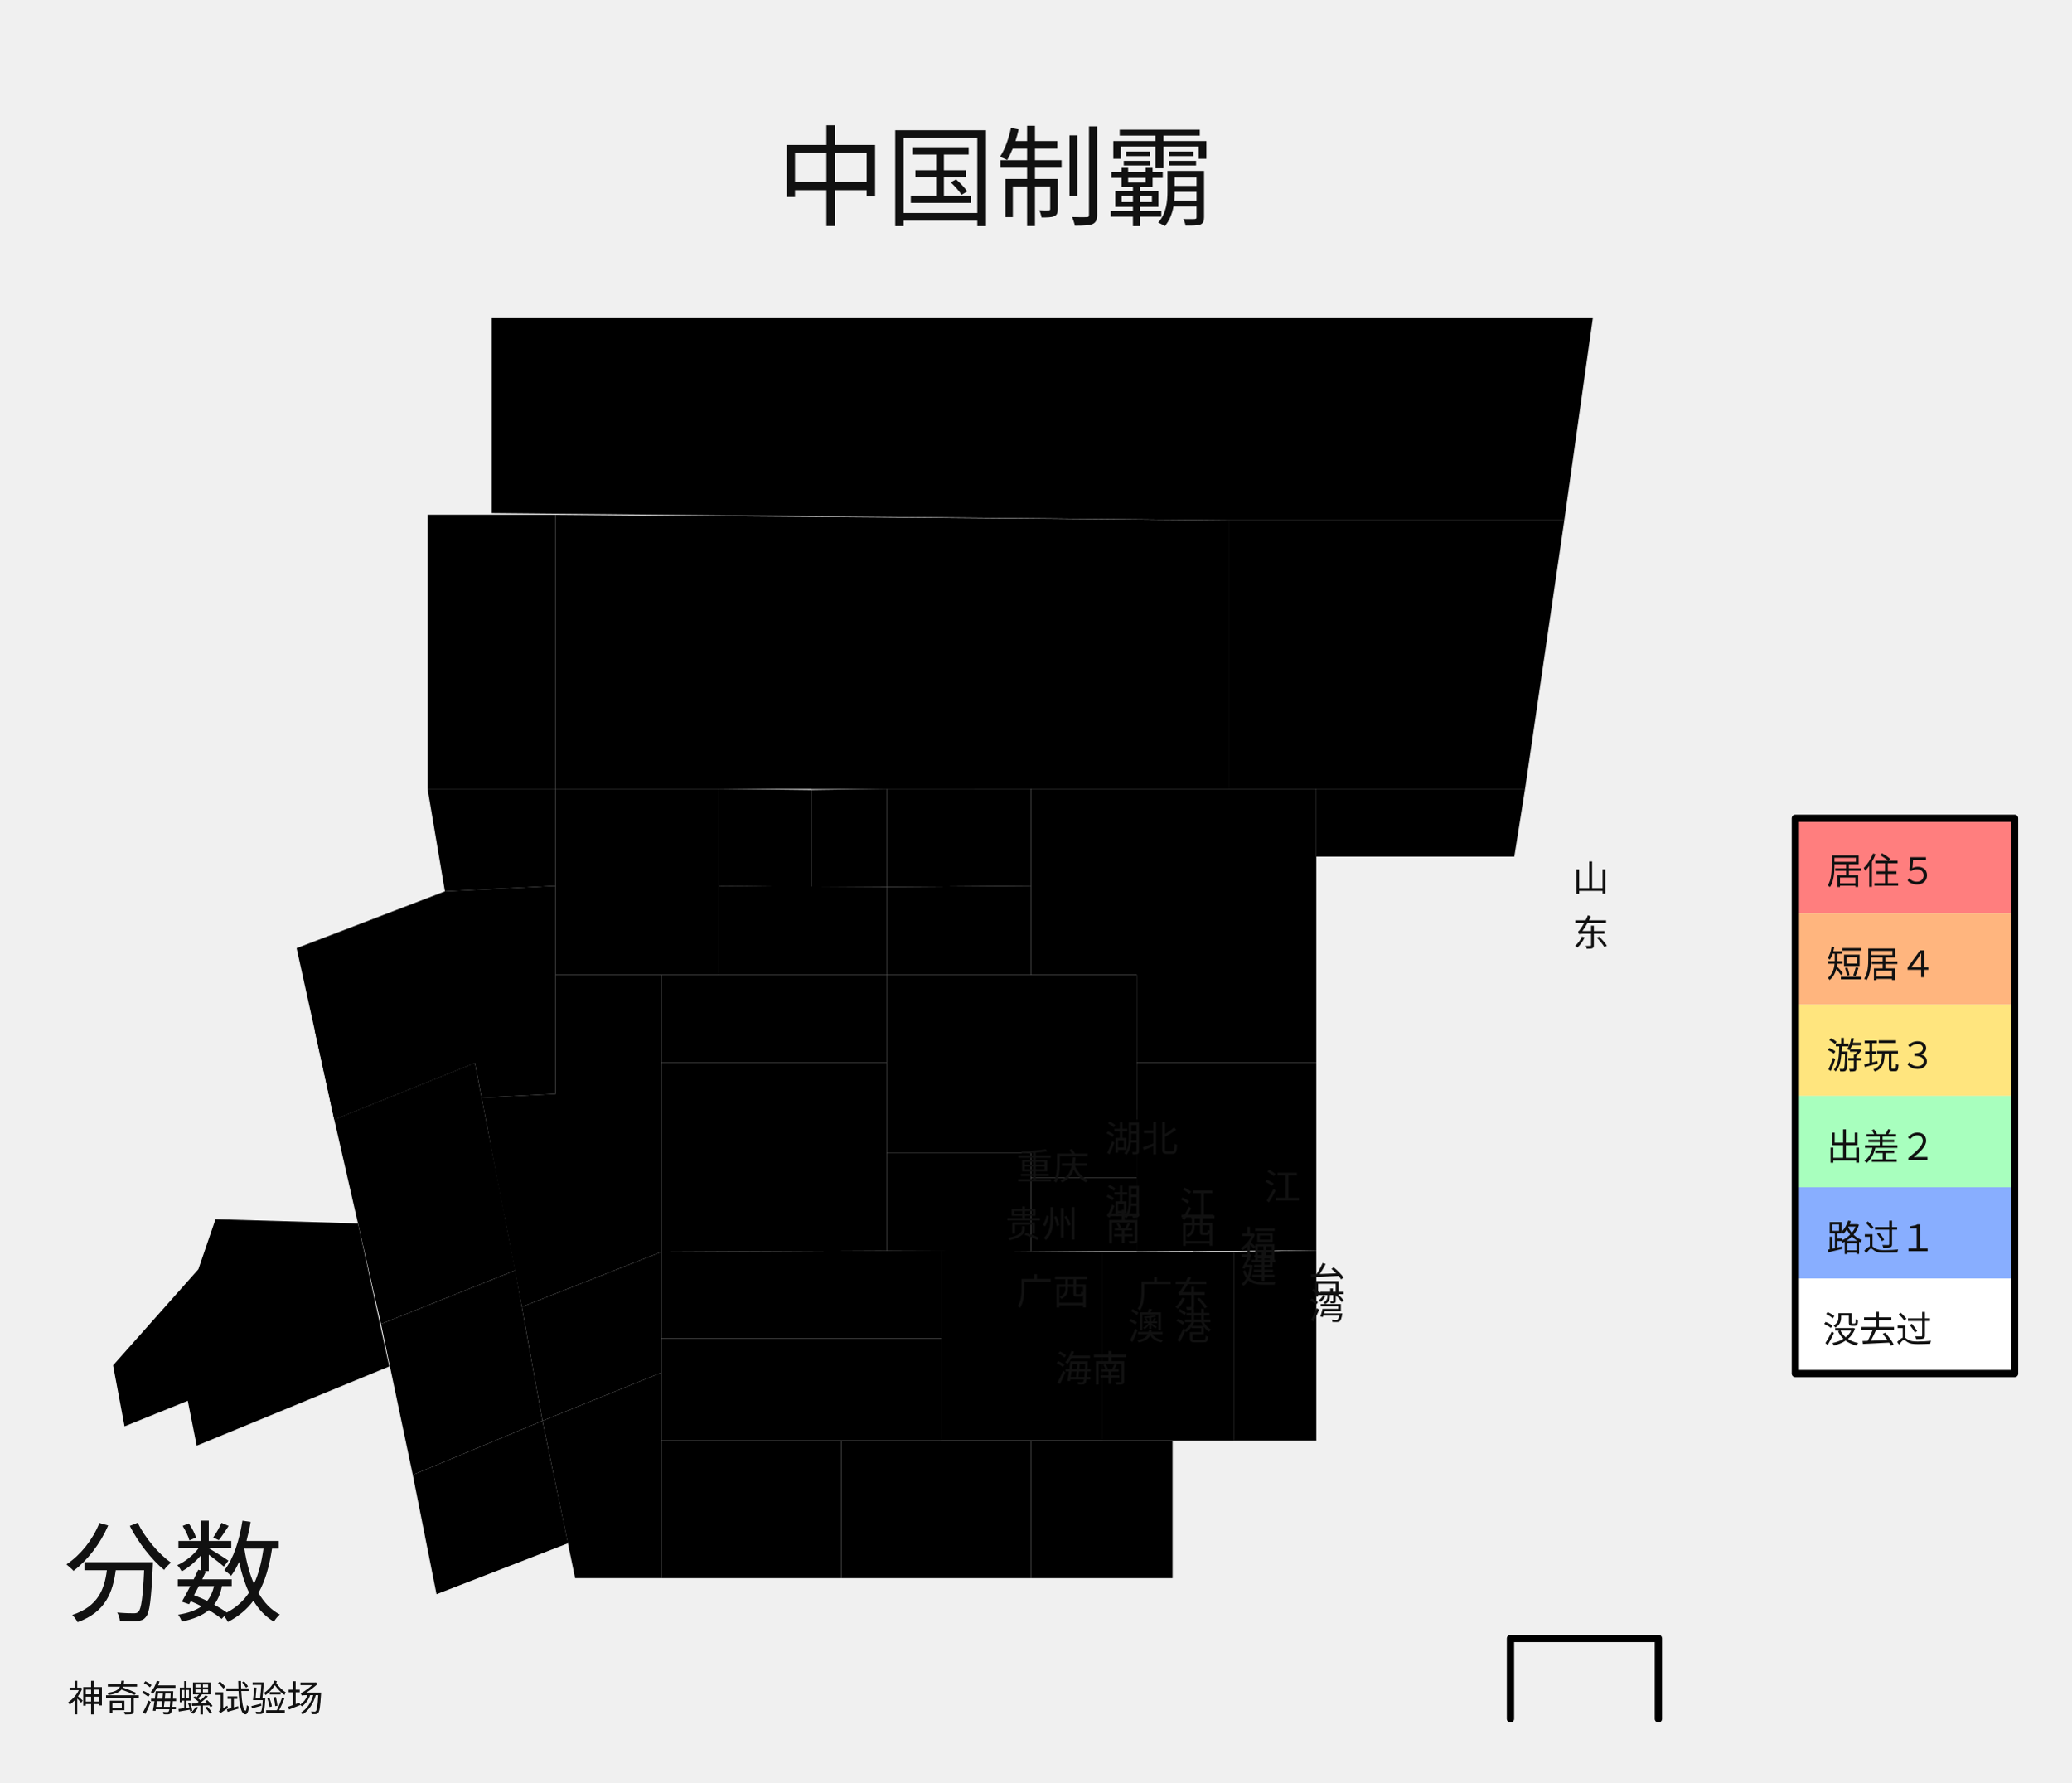
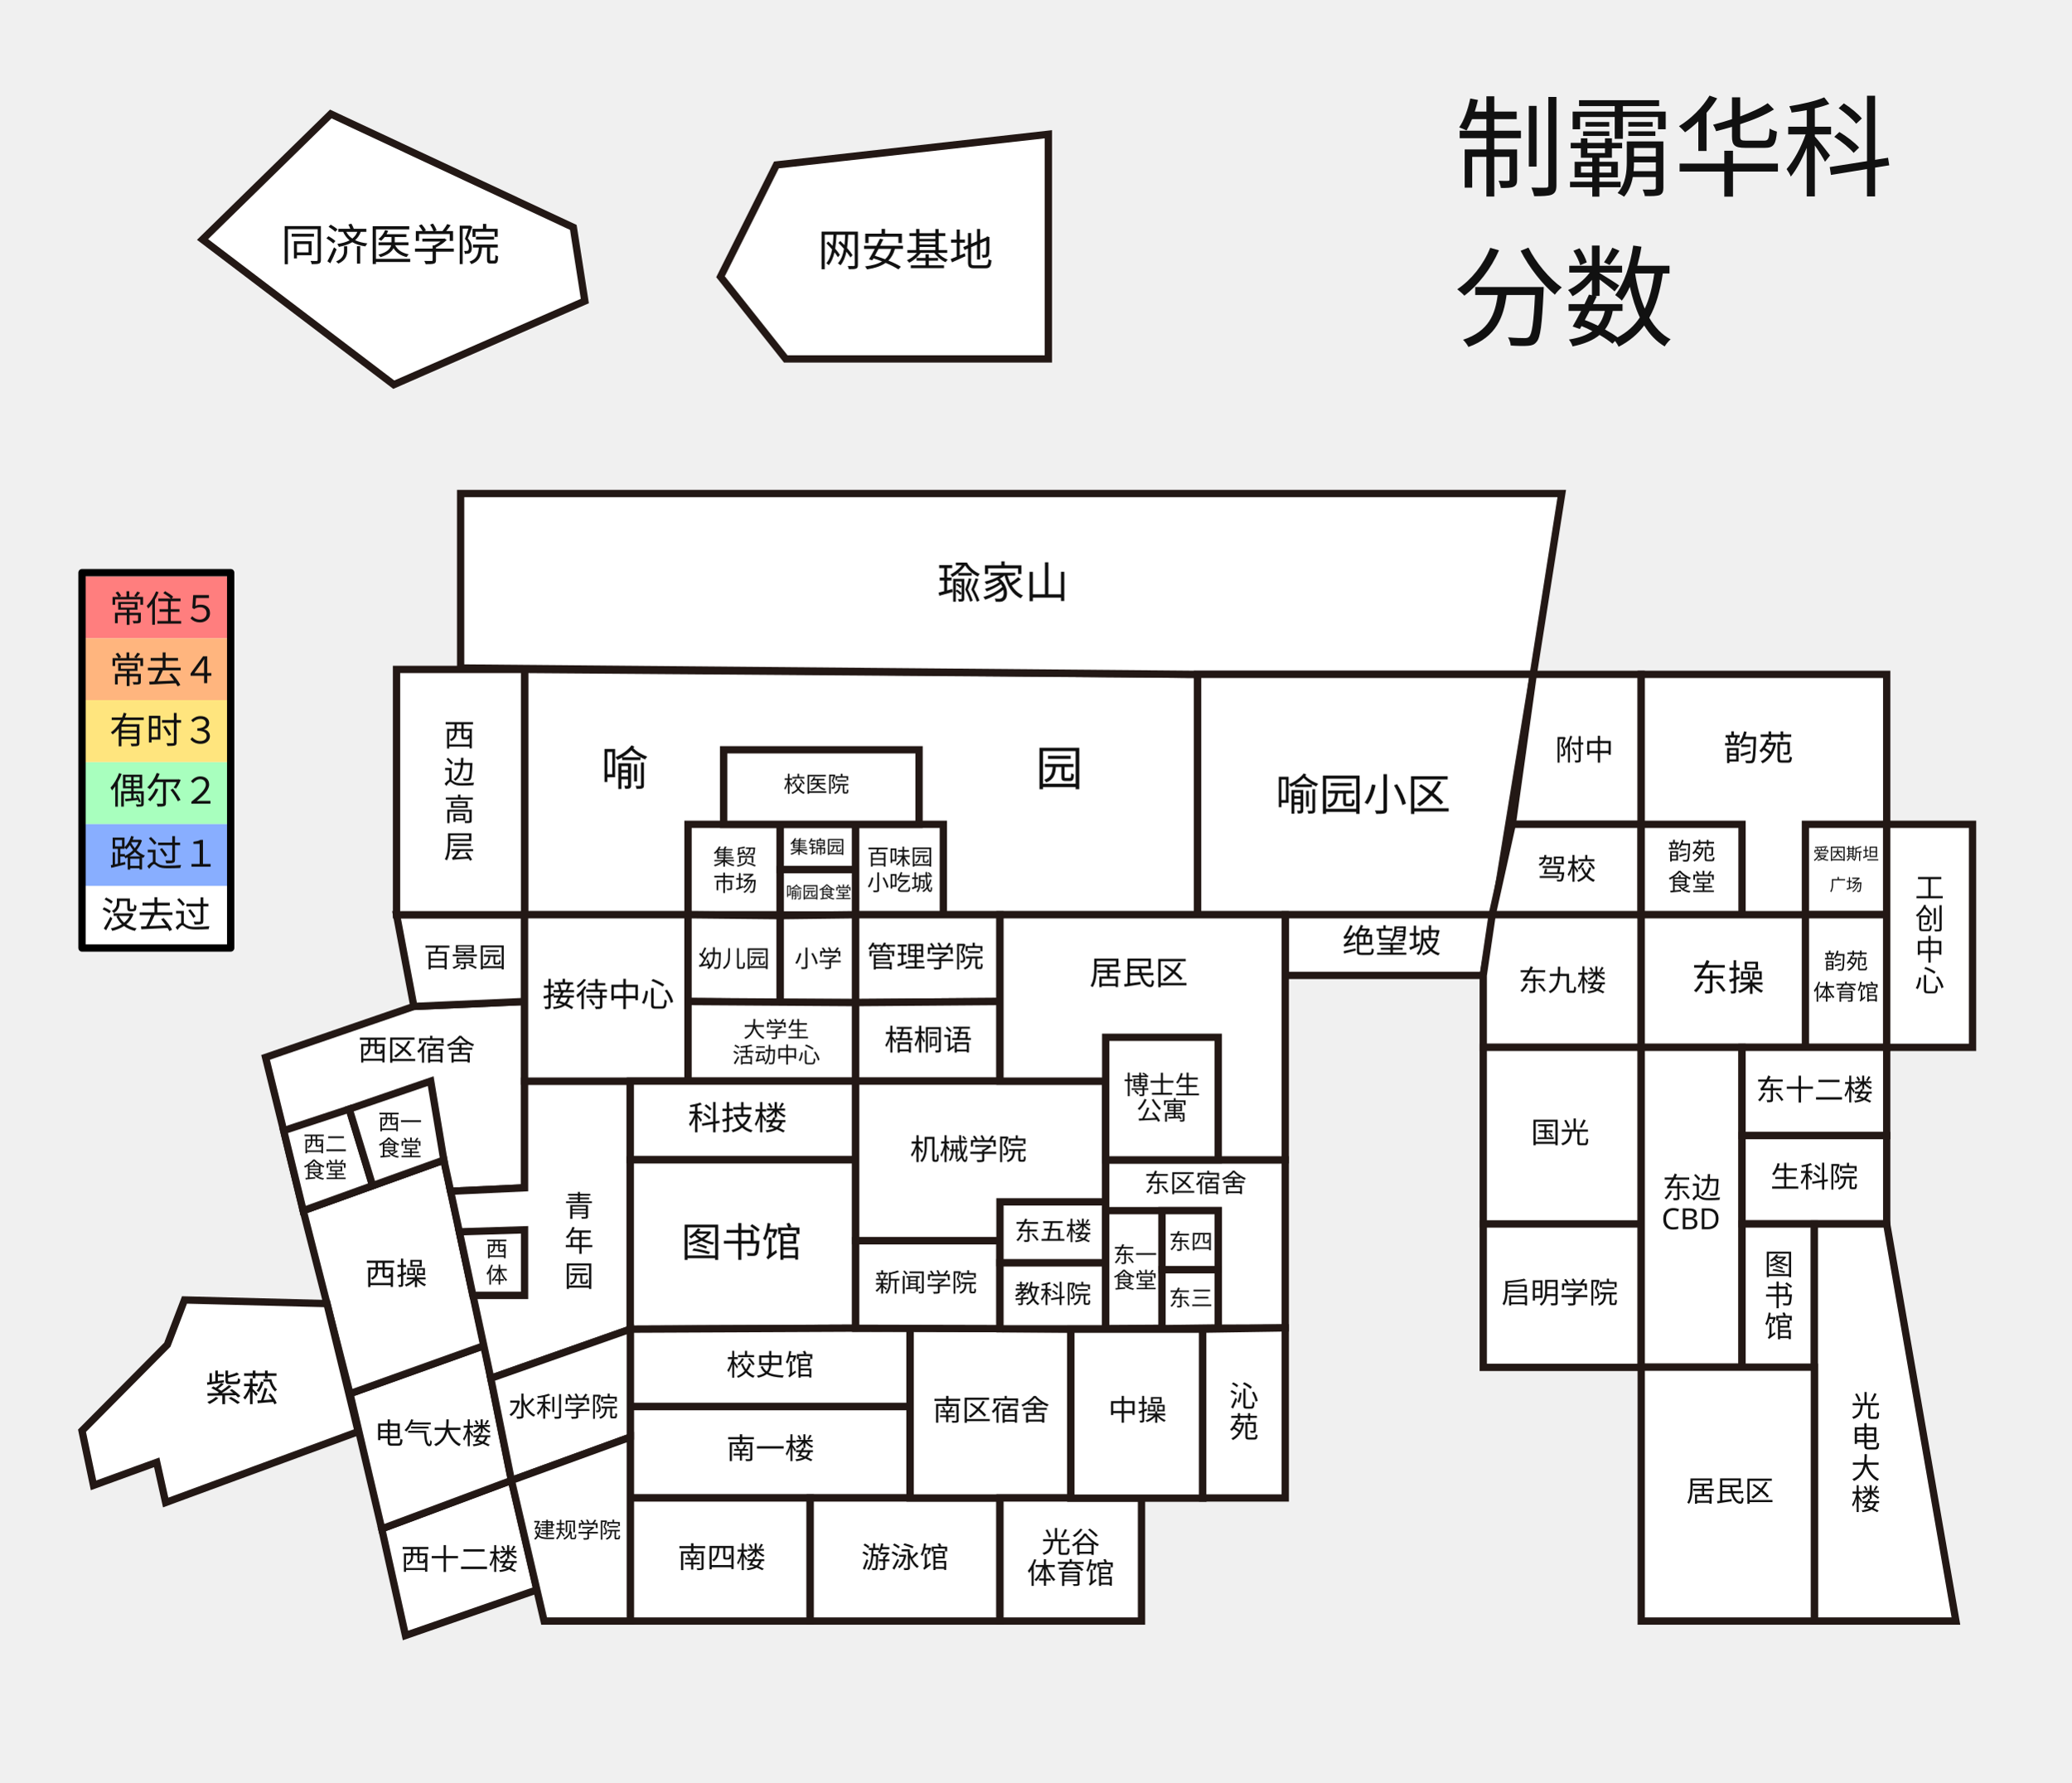
<svg xmlns="http://www.w3.org/2000/svg" viewBox="0 0 1134 976">
  <style />
  <style>
text{
	font-family: 'Tensentype-JiaLiDaYuanJF',sans-serif;
	fill:#111;
	font-size:20px;
}
#标题,
#分数{font-size:60px;}
.fs24{font-size:24px;}
#地区 path,
#曾母暗沙,
.边框{
    fill-rule:evenodd;
    clip-rule:evenodd;
    stroke:#000;
    stroke-width:4;
    stroke-linecap:round;
    stroke-linejoin:round;
}
#地区 path{
    fill:#FFF;
    cursor: pointer;
    pointer-events: auto;
}
#曾母暗沙,
.边框{fill:none;}
#地区 path[level="5"]{fill:#FF7E7E;}
#地区 path[level="4"]{fill:#FFB57E;}
#地区 path[level="3"]{fill:#FFE57E;}
#地区 path[level="2"]{fill:#A8FFBE;}
#地区 path[level="1"]{fill:#88AEFF;}
+ 
+ 	.st0{fill:#111111;}
+ 	.st1{font-family:'Tensentype-JiaLiDaYuanJ';}
+ 	.st2{font-size:48.7px;}
+ 	.st3{fill:#FFFFFF;stroke:#231815;stroke-width:4;stroke-miterlimit:10;}
+ 	.st4{fill:#FF7E7E;}
+ 	.st5{fill:#FFB57E;}
+ 	.st6{fill:#FFE57E;}
+ 	.st7{fill:#A8FFBE;}
+ 	.st8{fill:#88AEFF;}
+ 	.st9{fill:#FFFFFF;}
+ 	.st10{fill:none;stroke:#000000;stroke-width:4;stroke-linecap:round;stroke-linejoin:round;}
+ 	.st11{font-size:20px;}
+ 	.st12{font-size:16px;}
+ 	.st13{font-size:12px;}
+ 	.st14{font-size:17px;}
+ 	.st15{font-size:15px;}
+ 	.st16{font-size:24px;}
+ 	.st17{font-size:26px;}
+ 	.st18{font-size:10px;}
+ 	.st19{font-size:9px;}
+ 	.st20{font-size:18px;}
+ 	.st21{font-size:22px;}
+ 	.st22{font-size:13px;}
+ 	.st23{font-size:14px;}
+ 	.st24{font-size:19px;}
</style>
-   <text x="425" y="119" id="标题">中国制霸</text>
+   <text id="标题" transform="matrix(1 0 0 1 796.502 102.8541)" class="st0 st1 st2">制霸华科</text>
  <g id="地区">
-     <path id="山东" class="st3" d="M1536.4,823v92h139v-92H1536.4z" />
-     <polygon id="西十二" class="st4" points="226,807.5 297,777.9 311,844.9 239,872.8  " />
-     <polygon id="西操" class="st4" points="208.6,724.9 282.1,695.5 297,777.9 226,807.5  " />
-     <polygon id="电气楼" class="st4" points="183,612.9 260,581.9 282.1,695.5 208.6,724.9  " />
-     <polygon id="紫菘" class="st4" points="196,669.8 118,667.5 108.6,694.9 61.9,747.5 68.2,780.9 102.8,766.9 107.7,791.5    213.1,748.1  " />
-     <polygon id="西区宿舍" class="st4" points="162.4,519.1 243.6,488 304.2,485 304.2,598.9 263.7,601 260,581.9 183,612.9    172.3,564  " />
-     <polygon id="西二食堂" class="st4" points="208.2,550.8 172.3,564 183,612.9 221,597.6  " />
-     <polygon id="西一食堂" class="st4" points="252.8,533.7 260,581.9 221,597.6 208.2,550.8  " />
-     <polygon id="百景园" class="st4" points="304.2,431.9 304.2,485 243.6,488 234.1,431.9  " />
-     <polygon id="喻园" class="st4" points="304.2,281.8 672.7,284.8 672.7,431.9 304.2,431.9  " />
-     <polygon id="青年园" class="st4" points="362.1,533.7 362.1,685.4 285.7,715.5 263.7,601 304.2,598.9 304.2,533.7  " />
-     <rect id="集贸市场" x="393.7" y="376.6" class="st4" width="50.5" height="55.3" />
-     <rect id="集锦园" x="444.2" y="376.6" class="st4" width="41.3" height="27.7" />
-     <rect id="喻园食堂" x="444.2" y="404.3" class="st4" width="41.3" height="27.7" />
-     <rect id="百味小吃城" x="485.5" y="376.6" class="st4" width="48" height="55.3" />
-     <rect id="校医院" x="413.2" y="331" class="st4" width="107" height="45.6" />
-     <polygon id="喻家山" class="st4" points="269.2,280.9 672.7,284.8 856.5,284.8 872.1,174.2 269.2,174.2  " />
-     <rect id="西边高层" x="234.1" y="281.8" class="st4" width="70.1" height="150.1" />
-     <polygon id="喻园小区" class="st4" points="835,431.9 672.7,431.9 672.7,284.8 856.5,284.8  " />
-     <rect id="接待中心" x="304.2" y="431.9" class="st4" width="89.5" height="101.8" />
-     <polygon id="幼儿园" class="st4" points="444.2,485.6 393.7,485 393.7,431.9 444.2,432.5  " />
-     <polygon id="小学" class="st4" points="485.5,485.6 485.5,431.9 444.2,432.5 444.2,485.6  " />
-     <polygon id="管理学院" class="st4" points="564.5,485 564.5,431.9 485.5,431.9 485.5,485.6  " />
-     <polygon id="绝望坡" class="st4" points="835,431.9 720.7,431.9 720.7,469 829.1,469  " />
-     <polygon id="大活" class="st4" points="393.7,533.7 485.5,533.7 485.5,485.6 393.7,485  " />
-     <polygon id="梧桐语" class="st4" points="564.5,533.7 564.5,485 485.5,485.6 485.5,533.7  " />
-     <rect id="科技楼" x="362.1" y="533.7" class="st4" width="123.4" height="48.1" />
-     <polygon id="西体" class="st4" points="304.2,624.6 268.5,625.9 275.9,664.7 304.2,664.7  " />
-     <polygon id="图书馆" class="st4" points="485.5,684.8 362.1,685.4 362.1,581.8 485.5,581.8  " />
-     <polygon id="校史馆" class="st4" points="515.3,732.8 515.3,684.6 362.1,685.4 362.1,732.8  " />
-     <rect id="南一楼" x="362.1" y="732.8" class="st4" width="153.2" height="55.9" />
-     <rect id="南四楼" x="362.1" y="788.7" class="st4" width="98.5" height="75.3" />
-     <polygon id="西五楼" class="st4" points="362.1,751.5 297,777.9 285.7,715.5 362.1,685.4  " />
-     <polygon id="建规学院" class="st4" points="354.2,864 362.1,864 362.1,751.5 297,777.9 314.9,864  " />
-     <rect id="游泳馆" x="460.6" y="788.7" class="st4" width="103.9" height="75.3" />
-     <polygon id="南区宿舍" class="st4" points="603.3,685.4 603.3,788.7 515.3,788.7 515.3,684.6  " />
-     <rect id="光谷体育馆" x="564.5" y="788.7" class="st4" width="77.5" height="75.3" />
-     <polygon id="新闻学院" class="st4" points="564.5,631.3 564.5,685.1 485.5,684.8 485.5,631.3  " />
-     <rect id="教科院" x="564.5" y="644.7" class="st4" width="57.9" height="40.4" />
-     <rect id="机械学院" x="485.5" y="533.7" class="st4" width="136.9" height="97.6" />
-     <rect id="东五楼" x="564.5" y="607.5" class="st4" width="57.9" height="37.2" />
-     <polygon id="东区宿舍" class="st4" points="720.7,581.8 622.4,581.8 622.4,685.1 720.7,684.6  " />
-     <polygon id="东一食堂" class="st4" points="684,612.9 684,684.6 622.4,685.1 622.4,612.9  " />
-     <polygon id="东三食堂" class="st4" points="653.2,649 684,649 684,684.6 653.2,685.1  " />
-     <rect id="东四食堂" x="653.2" y="612.9" class="st4" width="30.8" height="36.1" />
-     <rect id="中操" x="603.3" y="685.4" class="st4" width="72.3" height="103.3" />
-     <polygon id="沁苑" class="st4" points="720.7,788.7 720.7,684.6 675.5,685.4 675.5,788.7  " />
-     <polygon id="博士生公寓" class="st4" points="720.7,581.8 622.4,581.8 622.4,533.7 564.5,533.7 564.5,431.9 720.7,431.9  " />
+     <polygon id="西十二" class="st3" points="209,837 280,810.5 294,870.4 222,895.4  " />
+     <polygon id="西操" class="st3" points="191.6,763 265.1,736.7 280,810.5 209,837  " />
+     <polygon id="电气楼" class="st3" points="166,662.8 243,635.1 265.1,736.7 191.6,763  " />
+     <polygon id="紫菘" class="st3" points="179,713.7 101,711.7 91.6,736.2 44.9,783.3 51.2,813.2 85.8,800.6 90.7,822.6    196.1,783.8  " />
+     <polygon id="西区宿舍" class="st3" points="145.4,578.9 226.6,551 287.2,548.3 287.2,650.3 246.7,652.2 243,635.1 166,662.8    155.3,619  " />
+     <polygon id="西二食堂" class="st3" points="191.2,607.2 155.3,619 166,662.8 204,649.1  " />
+     <polygon id="西一食堂" class="st3" points="235.8,591.9 243,635.1 204,649.1 191.2,607.2  " />
+     <polygon id="百景园" class="st3" points="287.2,500.8 287.2,548.3 226.6,551 217.1,500.8  " />
+     <polygon id="喻园" class="st3" points="287.2,366.5 655.7,369.2 655.7,500.8 287.2,500.8  " />
+     <polygon id="青年园" class="st3" points="345.1,591.9 345.1,727.7 268.7,754.6 246.7,652.2 287.2,650.3 287.2,591.9  " />
+     <rect id="集贸市场" x="376.7" y="451.3" class="st3" width="50.5" height="49.5" />
+     <rect id="集锦园" x="427.2" y="451.3" class="st3" width="41.3" height="24.8" />
+     <rect id="喻园食堂" x="427.2" y="476.1" class="st3" width="41.3" height="24.8" />
+     <rect id="百味小吃城" x="468.5" y="451.3" class="st3" width="48" height="49.5" />
+     <rect id="校医院" x="396.2" y="410.5" class="st3" width="107" height="40.8" />
+     <polygon id="喻家山" class="st3" points="252.2,365.7 655.7,369.2 839.5,369.2 855.1,270.2 252.2,270.2  " />
+     <rect id="西边高层" x="217.1" y="366.5" class="st3" width="70.1" height="134.3" />
+     <polygon id="喻园小区" class="st3" points="818,500.8 655.7,500.8 655.7,369.2 839.5,369.2  " />
+     <rect id="接待中心" x="287.2" y="500.8" class="st3" width="89.5" height="91.1" />
+     <polygon id="幼儿园" class="st3" points="427.2,548.9 376.7,548.3 376.7,500.8 427.2,501.3  " />
+     <polygon id="小学" class="st3" points="468.5,548.9 468.5,500.8 427.2,501.3 427.2,548.9  " />
+     <polygon id="管理学院" class="st3" points="547.5,548.3 547.5,500.8 468.5,500.8 468.5,548.9  " />
+     <polygon id="绝望坡" class="st3" points="818,500.8 703.7,500.8 703.7,534 812.1,534  " />
+     <polygon id="大活" class="st3" points="376.7,591.9 468.5,591.9 468.5,548.9 376.7,548.3  " />
+     <polygon id="梧桐语" class="st3" points="547.5,591.9 547.5,548.3 468.5,548.9 468.5,591.9  " />
+     <rect id="科技楼" x="345.1" y="591.9" class="st3" width="123.4" height="43" />
+     <polygon id="西体" class="st3" points="287.2,673.3 251.5,674.4 258.9,709.2 287.2,709.2  " />
+     <polygon id="图书馆" class="st3" points="468.5,727.2 345.1,727.7 345.1,635 468.5,635  " />
+     <polygon id="校史馆" class="st3" points="498.3,770.1 498.3,727 345.1,727.7 345.1,770.1  " />
+     <rect id="南一楼" x="345.1" y="770.1" class="st3" width="153.2" height="50" />
+     <rect id="南四楼" x="345.1" y="820.1" class="st3" width="98.5" height="67.4" />
+     <polygon id="西五楼" class="st3" points="345.1,786.8 280,810.5 268.7,754.6 345.1,727.7  " />
+     <polygon id="建规学院" class="st3" points="337.2,887.5 345.1,887.5 345.1,786.8 280,810.5 297.9,887.5  " />
+     <rect id="游泳馆" x="443.6" y="820.1" class="st3" width="103.9" height="67.4" />
+     <polygon id="南区宿舍" class="st3" points="586.3,727.7 586.3,820.1 498.3,820.1 498.3,727  " />
+     <rect id="光谷体育馆" x="547.5" y="820.1" class="st3" width="77.5" height="67.4" />
+     <polygon id="新闻学院" class="st3" points="547.5,679.3 547.5,727.4 468.5,727.2 468.5,679.3  " />
+     <rect id="教科院" x="547.5" y="691.3" class="st3" width="57.9" height="36.2" />
+     <rect id="机械学院" x="468.5" y="591.9" class="st3" width="136.9" height="87.3" />
+     <rect id="东五楼" x="547.5" y="658" class="st3" width="57.9" height="33.3" />
+     <polygon id="东区宿舍" class="st3" points="703.7,635 605.4,635 605.4,727.4 703.7,727  " />
+     <polygon id="东一食堂" class="st3" points="667,662.8 667,727 605.4,727.4 605.4,662.8  " />
+     <polygon id="东三食堂" class="st3" points="636.2,695.1 667,695.1 667,727 636.2,727.4  " />
+     <rect id="东四食堂" x="636.2" y="662.8" class="st3" width="30.8" height="32.3" />
+     <rect id="中操" x="586.3" y="727.7" class="st3" width="72.3" height="92.5" />
+     <polygon id="沁苑" class="st3" points="703.7,820.1 703.7,727 658.5,727.7 658.5,820.1  " />
+     <polygon id="居民区_1_" class="st3" points="703.7,635 605.4,635 605.4,591.9 547.5,591.9 547.5,500.8 703.7,500.8  " />
+     <polygon id="附中" class="st3" points="839.5,369.2 898.6,369.2 898.6,451.3 828,451.3  " />
+     <polygon id="驾校" class="st3" points="898.6,500.8 898.6,451.3 828,451.3 817,500.8  " />
+     <polygon id="东九楼" class="st3" points="898.6,573.4 898.6,500.8 817,500.8 812.1,534 812.1,573.4  " />
+     <rect id="国光" x="812.1" y="573.4" class="st3" width="86.5" height="96.7" />
+     <rect id="启明学院" x="812.1" y="670.1" class="st3" width="86.5" height="78.5" />
+     <rect id="韵苑" x="898.6" y="369.2" class="st3" width="134.4" height="131.7" />
+     <rect id="韵苑食堂" x="898.6" y="451.3" class="st3" width="55.2" height="49.5" />
+     <rect id="爱因斯坦广场" x="988.5" y="451.3" class="st3" width="44.5" height="49.5" />
+     <polygon id="东操" class="st3" points="1033,573.4 1033,500.8 988.5,500.8 898.6,500.8 898.6,573.4 988.5,573.4  " />
+     <polygon id="韵苑体育馆" class="st3" points="988.5,534 988.5,500.8 1033,500.8 1033,573.4 988.5,573.4  " />
+     <rect id="CBD" x="898.6" y="573.4" class="st3" width="55.2" height="175.1" />
+     <rect id="东十二楼" x="953.8" y="573.4" class="st3" width="79.2" height="48.3" />
+     <rect id="生科院" x="953.8" y="621.7" class="st3" width="79.2" height="48.3" />
+     <rect id="工创中心" x="1033" y="451.3" class="st3" width="47" height="122.1" />
+     <rect id="东区图书馆" x="953.8" y="670.1" class="st3" width="39.6" height="78.5" />
+     <polygon id="光电大楼" class="st3" points="993.4,887.5 993.4,670.1 1033,670.1 1070.9,887.5  " />
+     <rect id="居民区" x="898.6" y="748.5" class="st3" width="94.8" height="139" />
+     <rect id="博士生公寓" x="605.4" y="567.9" class="st3" width="61.6" height="67.1" />
+     <polygon id="同济医学院" class="st3" points="110.9,131.1 181.1,62.4 313.9,124.5 320.2,164.8 215.6,210.6  " />
+     <polygon id="网安基地" class="st3" points="430.2,196.5 574,196.5 574,73.5 425.1,90.3 394.5,151.5  " />
  </g>
-   <path id="曾母暗沙" d="M827 941L827 897L908 897L908 941" />
  <g id="地名">
-     <text transform="matrix(1 0 0 1 861 488)" class="st0 st1 st5">山</text>
-     <text transform="matrix(1 0 0 1 861 518)" class="st0 st1 st5">东</text>
-     <text transform="matrix(1 0 0 1 605.0176 630.598)" class="st0 st1 st6">湖北</text>
-     <text transform="matrix(1 0 0 1 605.0176 665.3002)" class="st0 st1 st6">湖</text>
-     <text transform="matrix(1 0 0 1 605.0176 679.182)" class="st0 st1 st6">南</text>
-     <text transform="matrix(1 0 0 1 692.0059 656.972)" class="st0 st1 st6">江</text>
-     <text transform="matrix(1 0 0 1 679.0498 688.4359)" class="st0 st1 st6">福</text>
-     <text transform="matrix(1 0 0 1 679.0498 702.3177)" class="st0 st1 st6">建</text>
-     <text transform="matrix(1 0 0 1 716.5293 708.3324)" class="st0 st1 st6">台</text>
-     <text transform="matrix(1 0 0 1 716.5293 722.2133)" class="st0 st1 st6">湾</text>
-     <text transform="matrix(1 0 0 1 577.7178 756.4535)" class="st0 st1 st6">海南</text>
-     <text transform="matrix(1 0 0 1 622.1377 715.7357)" class="st0 st1 st6">广东</text>
-     <text transform="matrix(1 0 0 1 645.7354 666.6888)" class="st0 st1 st6">江</text>
-     <text transform="matrix(1 0 0 1 645.7354 680.5697)" class="st0 st1 st6">西</text>
-     <text transform="matrix(1 0 0 1 556.4336 714.347)" class="st0 st1 st6">广西</text>
-     <text transform="matrix(1 0 0 1 550.418 677.3314)" class="st0 st1 st6">贵州</text>
-     <text transform="matrix(1 0 0 1 556.4336 645.8666)" class="st0 st1 st6">重庆</text>
-     <text transform="matrix(1 0 0 1 643.4219 733.3177)" class="st0 st1 st7">港</text>
-     <text transform="matrix(1 0 0 1 617.5107 733.3177)" class="st0 st1 st7">澳</text>
+     <text transform="matrix(1 0 0 1 923.25 822)" class="st1 st12">居民区</text>
+     <text transform="matrix(1 0 0 1 1013.5 775.5568)">
+       <tspan x="0" y="0" class="st1 st12">光</tspan>
+       <tspan x="0" y="17" class="st1 st12">电</tspan>
+       <tspan x="0" y="34" class="st1 st12">大</tspan>
+       <tspan x="0" y="51" class="st1 st12">楼</tspan>
+     </text>
+     <text transform="matrix(1 0 0 1 112.5 767.1574)" class="st1 st11">紫菘</text>
+     <text transform="matrix(1 0 0 1 166 630.5)">
+       <tspan x="0" y="0" class="st1 st13">西二</tspan>
+       <tspan x="0" y="14.4" class="st1 st13">食堂</tspan>
+     </text>
+     <text transform="matrix(1 0 0 1 207 618.5)">
+       <tspan x="0" y="0" class="st1 st13">西一</tspan>
+       <tspan x="0" y="14.4" class="st1 st13">食堂</tspan>
+     </text>
+     <text transform="matrix(1 0 0 1 196.1 580.5)" class="st1 st12">西区宿舍</text>
+     <text transform="matrix(1 0 0 1 199.8333 703.3458)" class="st1 st14">西操</text>
+     <text transform="matrix(1 0 0 1 205 790.5)" class="st1 st12">电气大楼</text>
+     <text transform="matrix(1 0 0 1 219.5 859.336)" class="st1 st12">西十二楼</text>
+     <text transform="matrix(1 0 0 1 266 688)">
+       <tspan x="0" y="0" class="st1 st13">西</tspan>
+       <tspan x="0" y="14.4" class="st1 st13">体</tspan>
+     </text>
+     <text transform="matrix(1 0 0 1 309 666)">
+       <tspan x="0" y="0" class="st1 st12">青</tspan>
+       <tspan x="0" y="19.2" class="st1 st12">年</tspan>
+       <tspan x="0" y="38.4" class="st1 st12">园</tspan>
+     </text>
+     <text transform="matrix(1 0 0 1 232 529.5)" class="st1 st15">百景园</text>
+     <text transform="matrix(1 0 0 1 242.9998 408.5)">
+       <tspan x="0" y="0" class="st1 st14">西</tspan>
+       <tspan x="0" y="20.4" class="st1 st14">边</tspan>
+       <tspan x="0" y="40.8" class="st1 st14">高</tspan>
+       <tspan x="0" y="61.2" class="st1 st14">层</tspan>
+     </text>
+     <text transform="matrix(1 0 0 1 513.1667 327.5)" class="st1 st16">瑜家山</text>
+     <text transform="matrix(1 0 0 1 429 433.6441)" class="st1 st13">校医院</text>
+     <text transform="matrix(1 0 0 1 329 430)" class="st1 st17">喻</text>
+     <text transform="matrix(1 0 0 1 567 430)" class="st1 st17">园</text>
+     <text transform="matrix(1 0 0 1 390.5 473.5)">
+       <tspan x="0" y="0" class="st1 st13">集贸</tspan>
+       <tspan x="0" y="14.4" class="st1 st13">市场</tspan>
+     </text>
+     <text transform="matrix(1 0 0 1 432.5 467.25)" class="st1 st18">集锦园</text>
+     <text transform="matrix(1 0 0 1 430.25 491.75)" class="st1 st19">喻园食堂</text>
+     <text transform="matrix(1 0 0 1 474.75 473.5)">
+       <tspan x="0" y="0" class="st1 st13">百味园</tspan>
+       <tspan x="0" y="14" class="st1 st13">小吃城</tspan>
+     </text>
+     <text transform="matrix(1 0 0 1 297 551.0205)" class="st1 st20">接待中心</text>
+     <text transform="matrix(1 0 0 1 278.5 775.5568)" class="st1 st15">水利学院</text>
+     <text transform="matrix(1 0 0 1 292 842)" class="st1 st13">建规学院</text>
+     <text transform="matrix(1 0 0 1 373 688)" class="st1 st21">图书馆</text>
+     <text transform="matrix(1 0 0 1 698.333 443.6665)" class="st1 st16">喻园小区</text>
+     <text transform="matrix(1 0 0 1 735.0003 521.6663)" class="st1 st20">绝望坡</text>
+     <text transform="matrix(1 0 0 1 596.5 539)" class="st1 st20">居民区</text>
+     <text transform="matrix(1 0 0 1 382.3333 529.5)" class="st1 st22">幼儿园</text>
+     <text transform="matrix(1 0 0 1 435.0003 529.5)" class="st1 st22">小学</text>
+     <text transform="matrix(1 0 0 1 376.6999 618.5)" class="st1 st20">科技楼</text>
+     <text transform="matrix(1 0 0 1 407 567.8909)">
+       <tspan x="0" y="0" class="st1 st13">大学生</tspan>
+       <tspan x="-6" y="14" class="st1 st13">活动中心</tspan>
+     </text>
+     <text transform="matrix(1 0 0 1 474.75 529.5)" class="st1 st12">管理学院</text>
+     <text transform="matrix(1 0 0 1 484.25 575)" class="st1 st12">梧桐语</text>
+     <text transform="matrix(1 0 0 1 498.3 634.9695)" class="st1 st12">机械学院</text>
+     <text transform="matrix(1 0 0 1 479 707.1632)" class="st1 st23">新闻学院</text>
+     <text transform="matrix(1 0 0 1 555.5 678.9577)" class="st1 st23">东五楼</text>
+     <text transform="matrix(1 0 0 1 555.5 713.4577)" class="st1 st23">教科院</text>
+     <text transform="matrix(1 0 0 1 609.5 691.2189)">
+       <tspan x="0" y="0" class="st1 st13">东一</tspan>
+       <tspan x="0" y="14" class="st1 st13">食堂</tspan>
+     </text>
+     <text transform="matrix(1 0 0 1 640 684)" class="st1 st13">东四</text>
+     <text transform="matrix(1 0 0 1 640 715)" class="st1 st13">东三</text>
+     <text transform="matrix(1 0 0 1 615.2 599.0003)">
+       <tspan x="0" y="0" class="st1 st23">博士生</tspan>
+       <tspan x="7" y="14" class="st1 st23">公寓</tspan>
+     </text>
+     <text transform="matrix(1 0 0 1 626.55 652.6667)" class="st1 st23">东区宿舍</text>
+     <text transform="matrix(1 0 0 1 397.7 753)" class="st1 st12">校史馆</text>
+     <text transform="matrix(1 0 0 1 397.7 798.6663)" class="st1 st12">南一楼</text>
+     <text transform="matrix(1 0 0 1 371.0334 858.3364)" class="st1 st12">南四楼</text>
+     <text transform="matrix(1 0 0 1 471.5498 858.3369)" class="st1 st12">游泳馆</text>
+     <text transform="matrix(1 0 0 1 570.2501 850.0034)">
+       <tspan x="0" y="0" class="st1 st12">光谷</tspan>
+       <tspan x="-8" y="17" class="st1 st12">体育馆</tspan>
+     </text>
+     <text transform="matrix(1 0 0 1 510.6668 777.667)" class="st1 st12">南区宿舍</text>
+     <text transform="matrix(1 0 0 1 606.7831 777.6667)" class="st1 st12">中操</text>
+     <text transform="matrix(1 0 0 1 673.1 770.1108)">
+       <tspan x="0" y="0" class="st1 st12">沁</tspan>
+       <tspan x="0" y="17" class="st1 st12">苑</tspan>
+     </text>
+     <text transform="matrix(1 0 0 1 851.5 416.25)" class="st1 st12">附中</text>
+     <text transform="matrix(1 0 0 1 841.7807 481.5)" class="st1 st12">驾校</text>
+     <text transform="matrix(1 0 0 1 831.3482 542.5)" class="st1 st12">东九楼</text>
+     <text transform="matrix(1 0 0 1 838.25 625.75)" class="st1 st12">国光</text>
+     <text transform="matrix(1 0 0 1 822 713.4577)" class="st1 st12">启明学院</text>
+     <text transform="matrix(1 0 0 1 943.7982 416.3335)" class="st1 st24">韵苑</text>
+     <text transform="matrix(1 0 0 1 913.2193 470.6668)">
+       <tspan x="0" y="0" class="st1 st22">韵苑</tspan>
+       <tspan x="0" y="17" class="st1 st22">食堂</tspan>
+     </text>
+     <text transform="matrix(1 0 0 1 992.7368 470.667)">
+       <tspan x="0" y="0" class="st1 st19">爱因斯坦</tspan>
+       <tspan x="9" y="17" class="st1 st19">广场</tspan>
+     </text>
+     <text transform="matrix(1 0 0 1 1048.5 491.75)">
+       <tspan x="0" y="0" class="st1 st12">工</tspan>
+       <tspan x="0" y="17" class="st1 st12">创</tspan>
+       <tspan x="0" y="34" class="st1 st12">中</tspan>
+       <tspan x="0" y="51" class="st1 st12">心</tspan>
+     </text>
+     <text transform="matrix(1 0 0 1 910.2193 656)">
+       <tspan x="0" y="0" class="st1 st12">东边</tspan>
+       <tspan x="-0.5" y="17" class="st1 st12">CBD</tspan>
+     </text>
+     <text transform="matrix(1 0 0 1 961.4211 602.3333)" class="st1 st12">东十二楼</text>
+     <text transform="matrix(1 0 0 1 926.0088 542.5)" class="st1 st11">东操</text>
+     <text transform="matrix(1 0 0 1 998.7368 530.5)">
+       <tspan x="0" y="0" class="st1 st13">韵苑</tspan>
+       <tspan x="-6" y="17" class="st1 st13">体育馆</tspan>
+     </text>
+     <text transform="matrix(1 0 0 1 969.4211 650)" class="st1 st12">生科院</text>
+     <text transform="matrix(1 0 0 1 966 698)">
+       <tspan x="0" y="0" class="st1 st12">图</tspan>
+       <tspan x="0" y="17" class="st1 st12">书</tspan>
+       <tspan x="0" y="34" class="st1 st12">馆</tspan>
+     </text>
+     <text transform="matrix(1 0 0 1 153.7499 142.6698)" class="st1 st16">同济医学院</text>
+     <text transform="matrix(1 0 0 1 447.7 145.5135)" class="st1 st16">网安基地</text>
  </g>
-   <a href="https://lab.magiconch.com" target="_blank">
-     <text x="37" y="937">神奇海螺试验场</text>
-   </a>
-   <text id="分数" x="35" y="883">分数</text>
+   <text id="分数" transform="matrix(1 0 0 1 796.502 184.8595)" class="st0 st1 st2">分数</text>
  <g id="等级">
-     <path fill="#FF7E7E" d="M983 450h120v50H983Z" />
-     <path fill="#FFB57E" d="M983 500h120v50H983Z" />
-     <path fill="#FFE57E" d="M983 550h120v50H983Z" />
-     <path fill="#A8FFBE" d="M983 600h120v50H983Z" />
-     <path fill="#88AEFF" d="M983 650h120v50H983Z" />
-     <path fill="#FFF" d="M983 700h120v50H983Z" />
-     <path class="边框" d="M983 448h120v304H983Z" />
-     <text x="1000" y="484">居住５</text>
-     <text x="1000" y="535">短居４</text>
-     <text x="1000" y="585">游玩３</text>
-     <text x="1000" y="635">出差２</text>
-     <text x="1000" y="685">路过１</text>
-     <text x="998" y="735">没去过</text>
+     <path class="st4" d="M44.9,315.5h81.4v33.9H44.9V315.5z" />
+     <path class="st5" d="M44.9,349.4h81.4v33.9H44.9V349.4z" />
+     <path class="st6" d="M44.9,383.3h81.4v33.9H44.9V383.3z" />
+     <path class="st7" d="M44.9,417.3h81.4v33.9H44.9V417.3z" />
+     <path class="st8" d="M44.9,451.2h81.4v33.9H44.9V451.2z" />
+     <path class="st9" d="M44.9,485.1h81.4V519H44.9V485.1z" />
+     <path class="st10" d="M44.9,313.5h81.4V519H44.9V313.5z" />
+     <text transform="matrix(1 0 0 1 59.9004 340.5)" class="st0 st1 st11">常住５</text>
+     <text transform="matrix(1 0 0 1 59.9008 374)" class="st0 st1 st11">常去４</text>
+     <text transform="matrix(1 0 0 1 59.9004 407)" class="st0 st1 st11">有时３</text>
+     <text transform="matrix(1 0 0 1 59.9004 440)" class="st0 st1 st11">偶尔２</text>
+     <text transform="matrix(1 0 0 1 59.9004 474.5)" class="st0 st1 st11">路过１</text>
+     <text transform="matrix(1 0 0 1 55.4 508)" class="st0 st1 st11">没去过</text>
  </g>
</svg>
